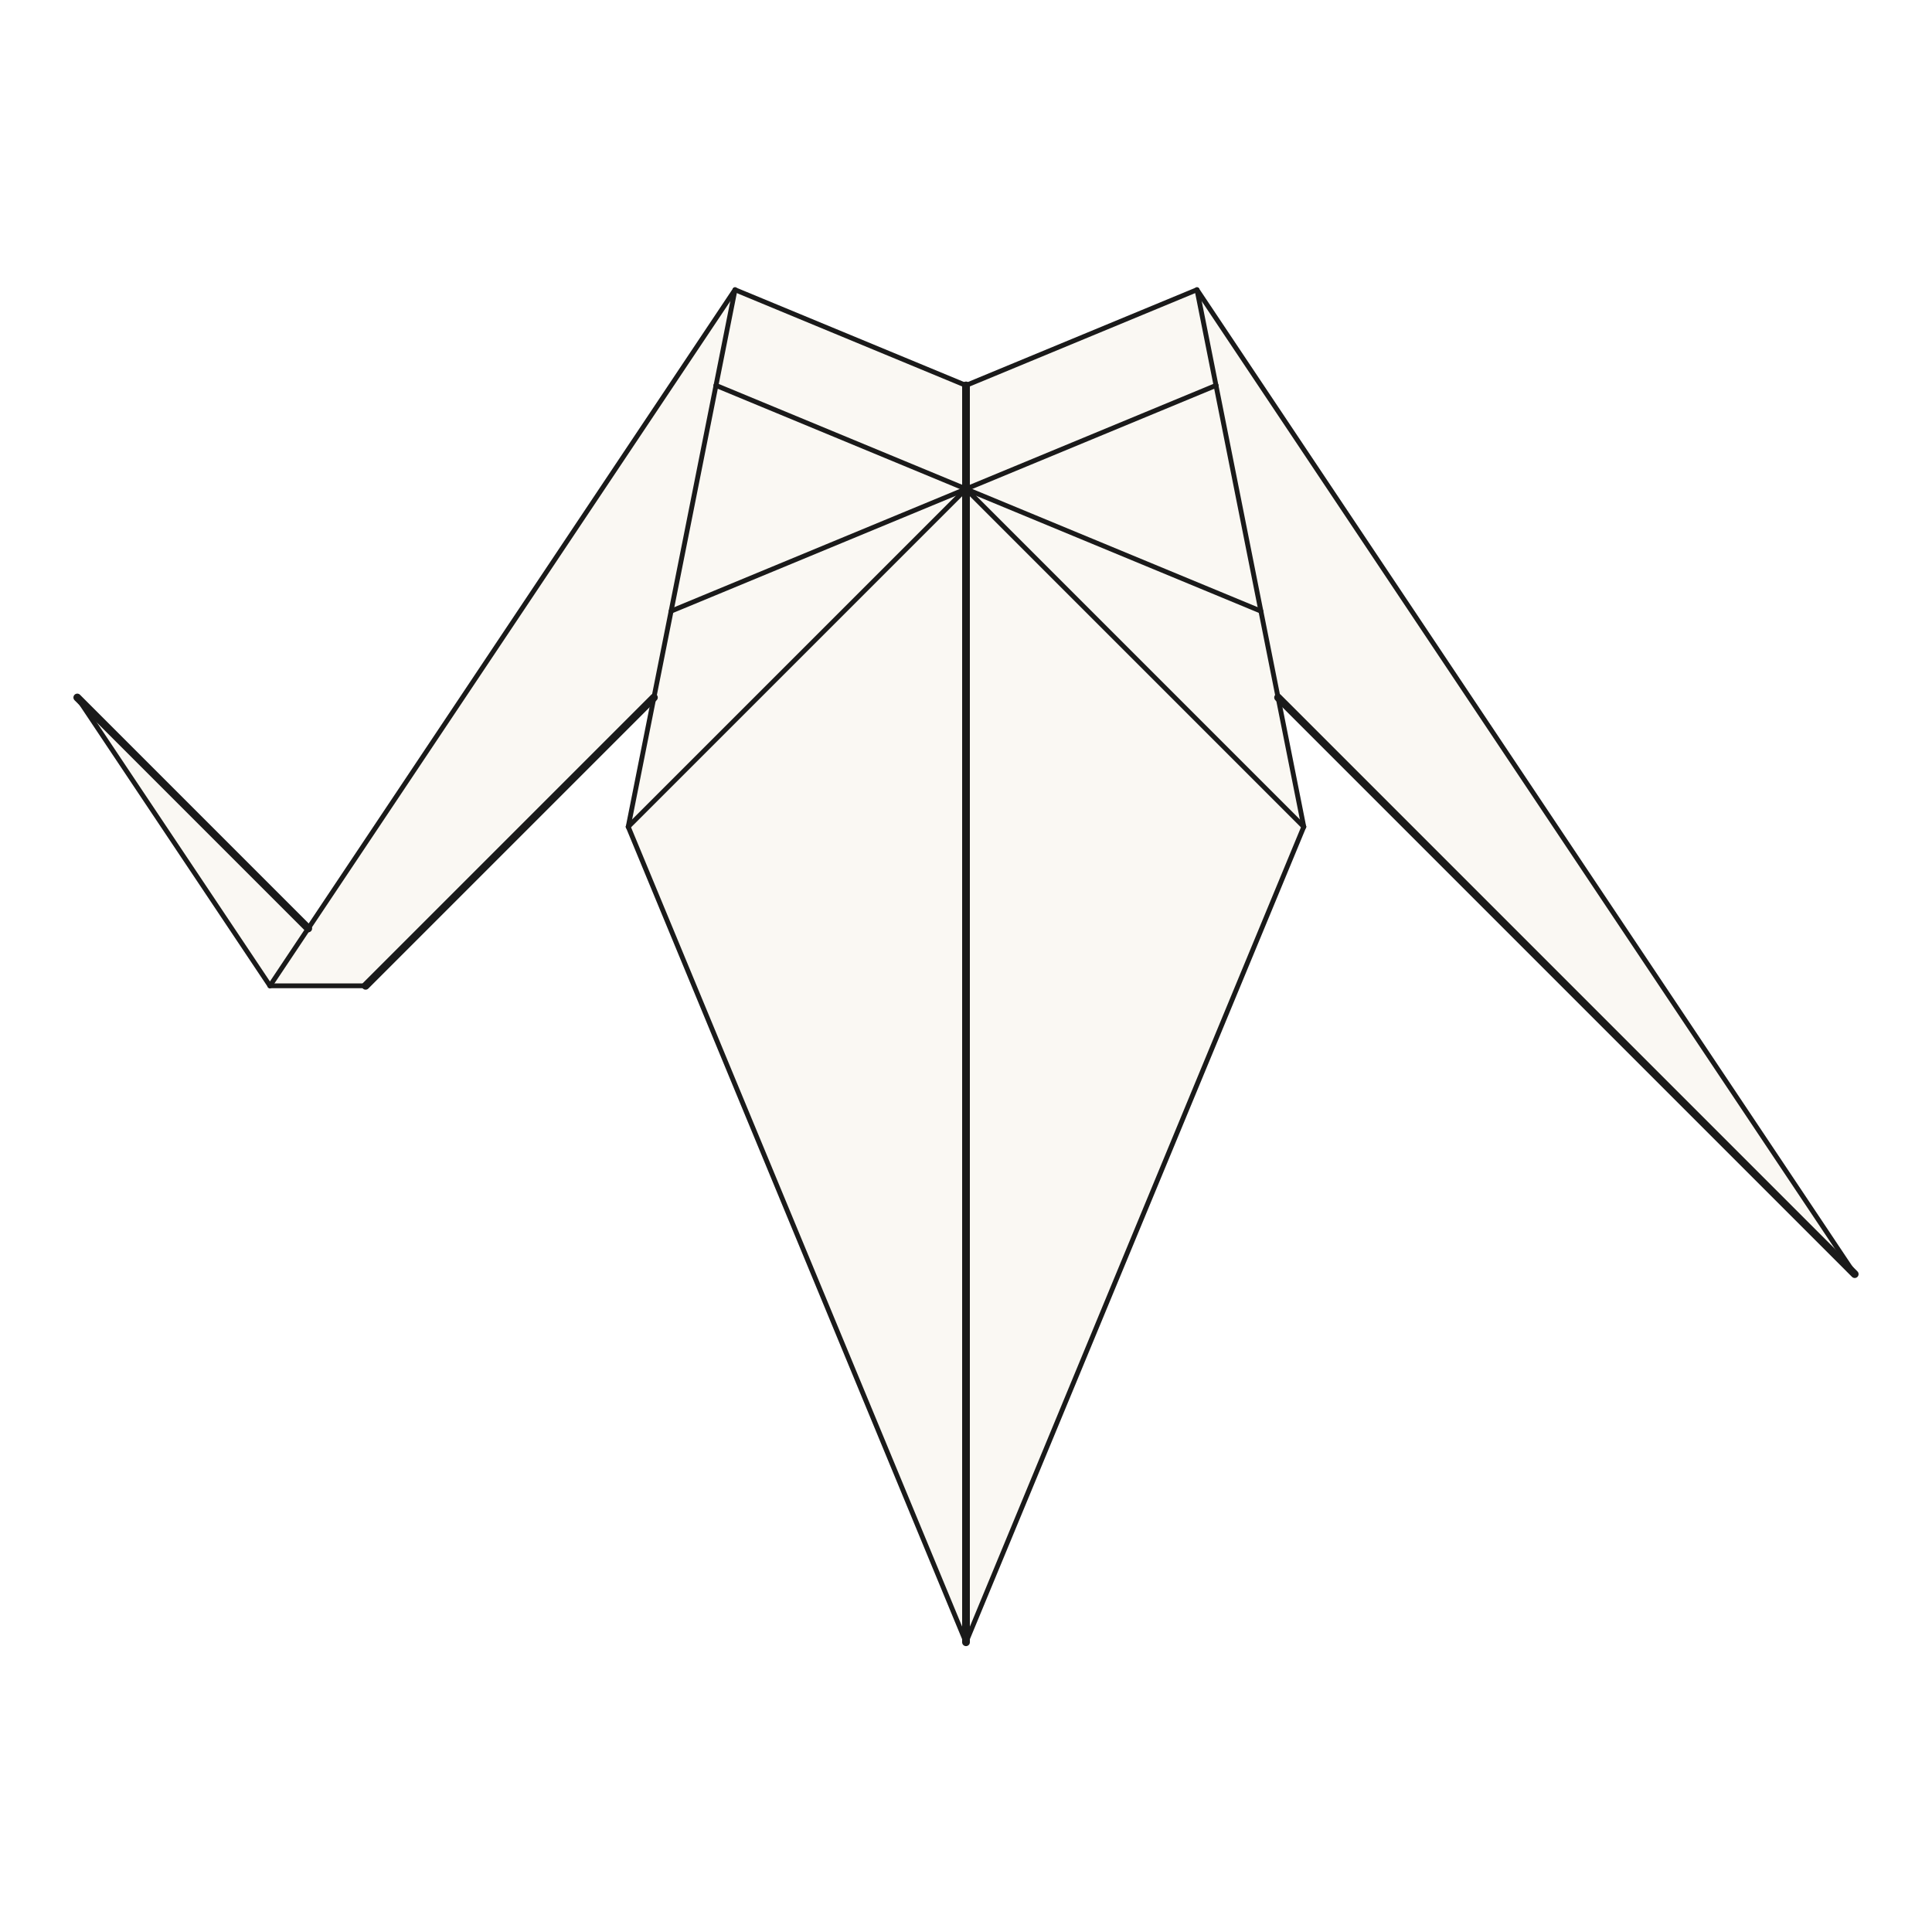
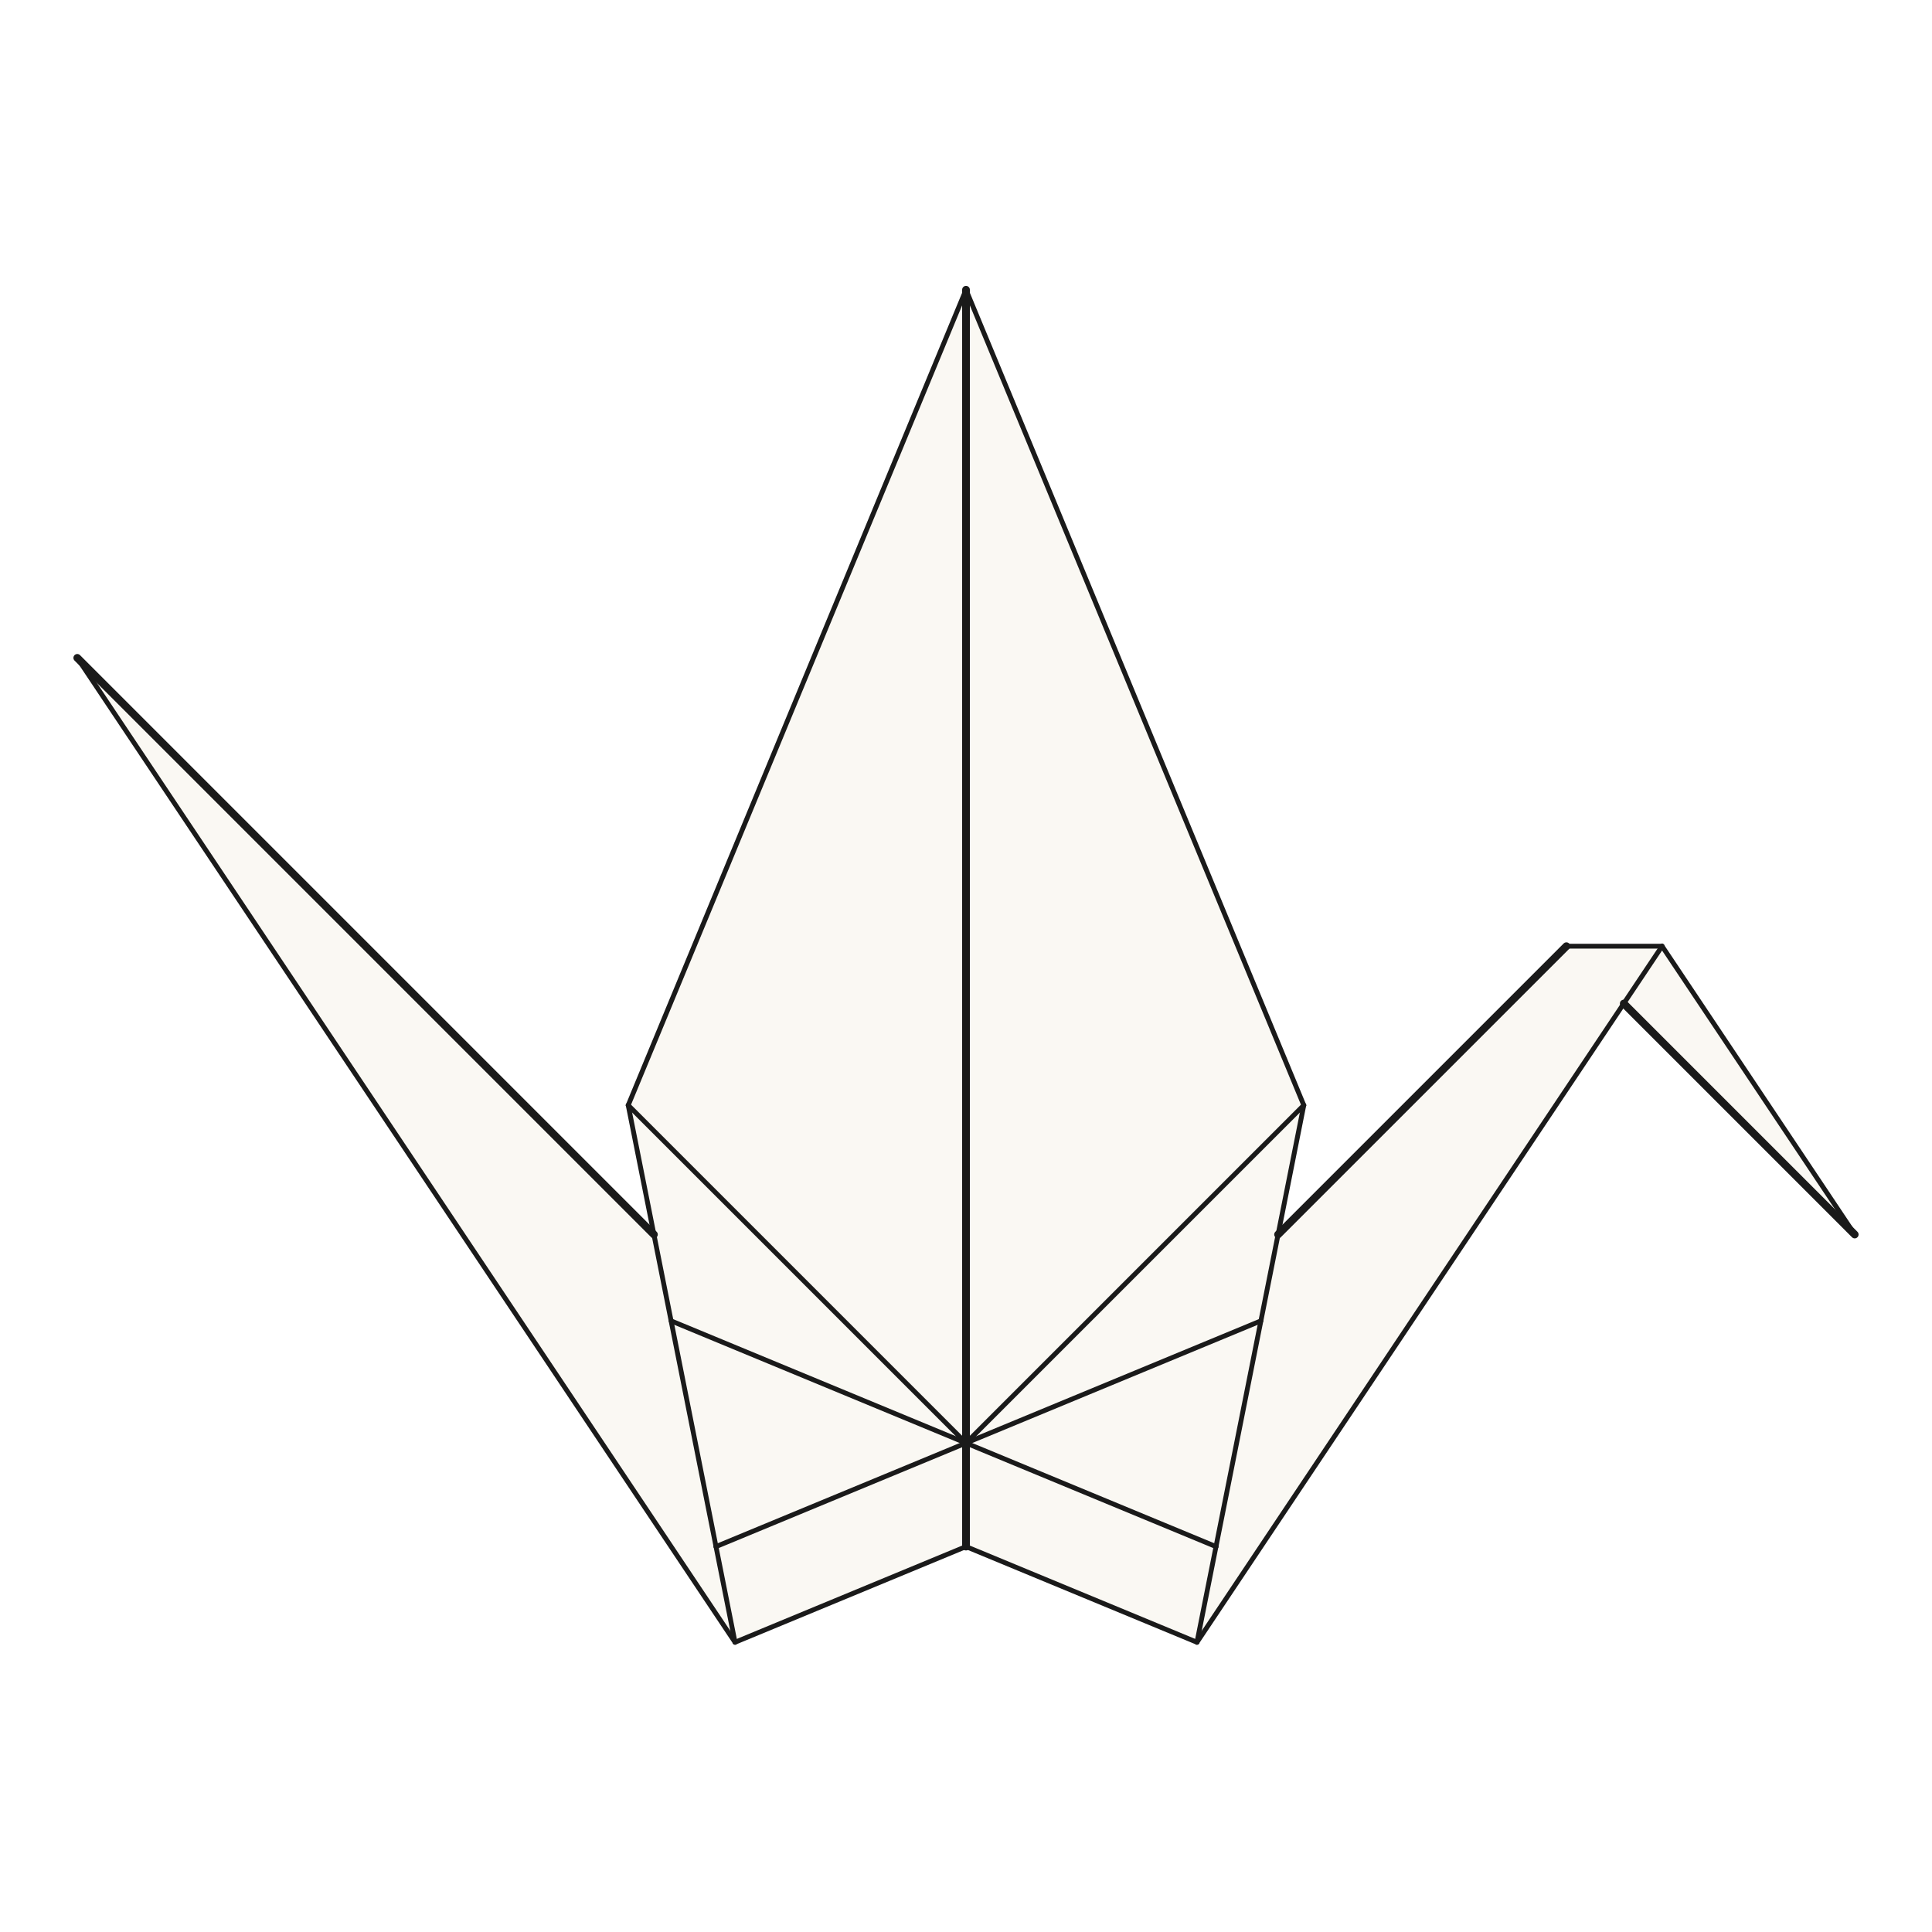
<svg xmlns="http://www.w3.org/2000/svg" width="400" height="400" viewBox="0 0 400 400">
  <rect x="0" y="0" width="400" height="400" fill="#ffffff" />
  <g fill="none" stroke-linecap="round" stroke-linejoin="round">
-     <path d="M 130.064 171.172 L 200 340.012 L 200 101.236 Z M 269.936 171.172 L 200 101.236 L 200 340.012 Z M 289.902 122.969 L 276.215 156.012 L 384 263.796 Z M 264.612 144.408 L 276.215 156.012 L 289.902 122.969 L 247.82 59.988 Z M 110.098 122.969 L 55.886 204.102 L 75.694 204.102 L 123.785 156.012 Z M 138.945 79.796 L 148.24 79.796 L 152.18 59.988 Z M 123.785 156.012 L 135.388 144.408 L 148.24 79.796 L 138.945 79.796 L 110.098 122.969 Z M 200 101.236 L 138.945 126.526 L 130.064 171.172 Z M 269.936 171.172 L 261.055 126.526 L 200 101.236 Z M 251.76 79.796 L 200 101.236 L 261.055 126.526 Z M 138.945 126.526 L 200 101.236 L 148.24 79.796 Z M 247.82 59.988 L 200 79.796 L 200 101.236 L 251.76 79.796 Z M 148.24 79.796 L 200 101.236 L 200 79.796 L 152.18 59.988 Z M 63.82 192.228 L 16 144.408 L 55.886 204.102 Z" fill="#faf8f3" />
-     <path d="M 148.24 79.796 L 200 101.236" stroke="#1a1a1a" stroke-width="1" />
-     <path d="M 200 101.236 L 261.055 126.526" stroke="#1a1a1a" stroke-width="1" />
-     <path d="M 251.76 79.796 L 200 101.236" stroke="#1a1a1a" stroke-width="1" />
-     <path d="M 200 101.236 L 138.945 126.526" stroke="#1a1a1a" stroke-width="1" />
-     <path d="M 247.82 59.988 L 251.76 79.796" stroke="#1a1a1a" stroke-width="1" />
-     <path d="M 251.76 79.796 L 269.936 171.172" stroke="#1a1a1a" stroke-width="1" />
-     <path d="M 200 101.236 L 269.936 171.172" stroke="#1a1a1a" stroke-width="1" />
-     <path d="M 269.936 171.172 L 200 340.012" stroke="#1a1a1a" stroke-width="1" />
-     <path d="M 130.064 171.172 L 148.24 79.796" stroke="#1a1a1a" stroke-width="1" />
-     <path d="M 148.24 79.796 L 152.18 59.988" stroke="#1a1a1a" stroke-width="1" />
-     <path d="M 200 101.236 L 130.064 171.172" stroke="#1a1a1a" stroke-width="1" />
-     <path d="M 130.064 171.172 L 200 340.012" stroke="#1a1a1a" stroke-width="1" />
-     <path d="M 384 263.796 L 247.82 59.988" stroke="#1a1a1a" stroke-width="1" />
-     <path d="M 247.82 59.988 L 200 79.796" stroke="#1a1a1a" stroke-width="1" />
-     <path d="M 152.18 59.988 L 200 79.796" stroke="#1a1a1a" stroke-width="1" />
-     <path d="M 55.886 204.102 L 16 144.408" stroke="#1a1a1a" stroke-width="1" />
-     <path d="M 75.694 204.102 L 55.886 204.102" stroke="#1a1a1a" stroke-width="1" />
-     <path d="M 152.18 59.988 L 55.886 204.102" stroke="#1a1a1a" stroke-width="1" />
-     <path d="M 200 79.796 L 200 340.012" stroke="#1a1a1a" stroke-width="1.6" />
-     <path d="M 384 263.796 L 264.612 144.408" stroke="#1a1a1a" stroke-width="1.6" />
-     <path d="M 63.82 192.228 L 16 144.408" stroke="#1a1a1a" stroke-width="1.6" />
-     <path d="M 135.388 144.408 L 75.694 204.102" stroke="#1a1a1a" stroke-width="1.6" />
+     <path d="M 269.936 228.828 L 200 59.988 L 200 298.764 Z M 130.064 228.828 L 200 298.764 L 200 59.988 Z M 110.098 277.031 L 123.785 243.988 L 16 136.204 Z M 135.388 255.592 L 123.785 243.988 L 110.098 277.031 L 152.18 340.012 Z M 289.902 277.031 L 344.114 195.898 L 324.306 195.898 L 276.215 243.988 Z M 261.055 320.204 L 251.76 320.204 L 247.82 340.012 Z M 276.215 243.988 L 264.612 255.592 L 251.76 320.204 L 261.055 320.204 L 289.902 277.031 Z M 200 298.764 L 261.055 273.474 L 269.936 228.828 Z M 130.064 228.828 L 138.945 273.474 L 200 298.764 Z M 148.24 320.204 L 200 298.764 L 138.945 273.474 Z M 261.055 273.474 L 200 298.764 L 251.76 320.204 Z M 152.18 340.012 L 200 320.204 L 200 298.764 L 148.24 320.204 Z M 251.76 320.204 L 200 298.764 L 200 320.204 L 247.82 340.012 Z M 336.18 207.772 L 384 255.592 L 344.114 195.898 Z" fill="#faf8f3" />
+     <path d="M 251.76 320.204 L 200 298.764" stroke="#1a1a1a" stroke-width="1" />
+     <path d="M 200 298.764 L 138.945 273.474" stroke="#1a1a1a" stroke-width="1" />
+     <path d="M 148.24 320.204 L 200 298.764" stroke="#1a1a1a" stroke-width="1" />
+     <path d="M 200 298.764 L 261.055 273.474" stroke="#1a1a1a" stroke-width="1" />
+     <path d="M 152.18 340.012 L 148.24 320.204" stroke="#1a1a1a" stroke-width="1" />
+     <path d="M 148.24 320.204 L 130.064 228.828" stroke="#1a1a1a" stroke-width="1" />
+     <path d="M 200 298.764 L 130.064 228.828" stroke="#1a1a1a" stroke-width="1" />
+     <path d="M 130.064 228.828 L 200 59.988" stroke="#1a1a1a" stroke-width="1" />
+     <path d="M 269.936 228.828 L 251.76 320.204" stroke="#1a1a1a" stroke-width="1" />
+     <path d="M 251.76 320.204 L 247.82 340.012" stroke="#1a1a1a" stroke-width="1" />
+     <path d="M 200 298.764 L 269.936 228.828" stroke="#1a1a1a" stroke-width="1" />
+     <path d="M 269.936 228.828 L 200 59.988" stroke="#1a1a1a" stroke-width="1" />
+     <path d="M 16 136.204 L 152.18 340.012" stroke="#1a1a1a" stroke-width="1" />
+     <path d="M 152.18 340.012 L 200 320.204" stroke="#1a1a1a" stroke-width="1" />
+     <path d="M 247.82 340.012 L 200 320.204" stroke="#1a1a1a" stroke-width="1" />
+     <path d="M 344.114 195.898 L 384 255.592" stroke="#1a1a1a" stroke-width="1" />
+     <path d="M 324.306 195.898 L 344.114 195.898" stroke="#1a1a1a" stroke-width="1" />
+     <path d="M 247.82 340.012 L 344.114 195.898" stroke="#1a1a1a" stroke-width="1" />
+     <path d="M 200 320.204 L 200 59.988" stroke="#1a1a1a" stroke-width="1.6" />
+     <path d="M 16 136.204 L 135.388 255.592" stroke="#1a1a1a" stroke-width="1.6" />
+     <path d="M 336.18 207.772 L 384 255.592" stroke="#1a1a1a" stroke-width="1.6" />
+     <path d="M 264.612 255.592 L 324.306 195.898" stroke="#1a1a1a" stroke-width="1.6" />
  </g>
</svg>
